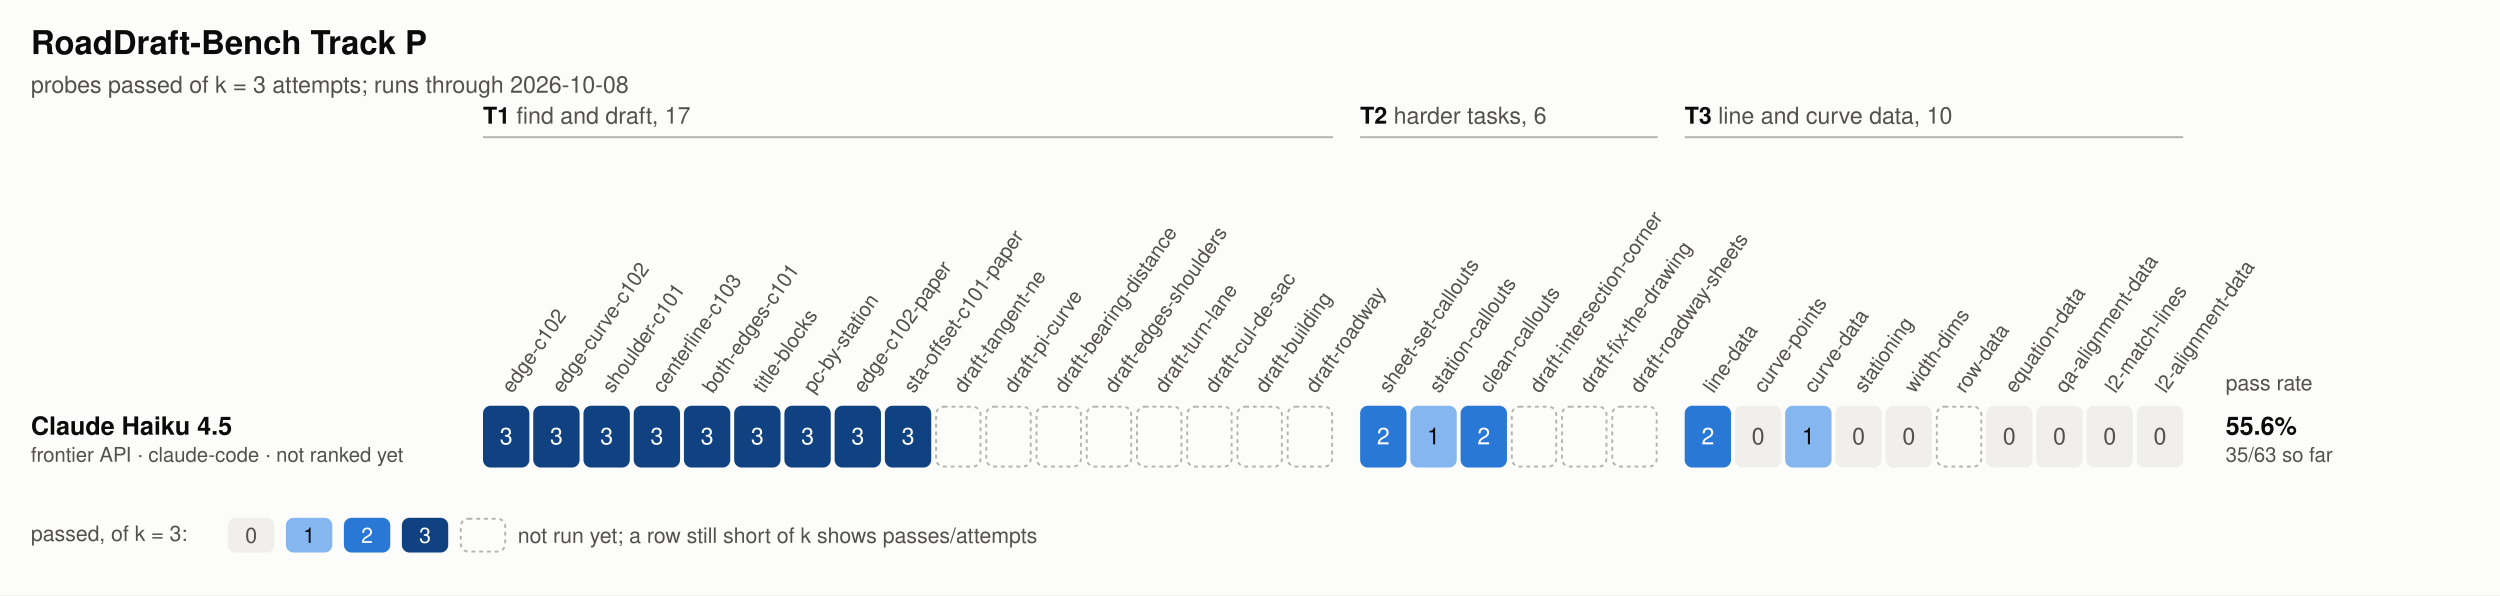
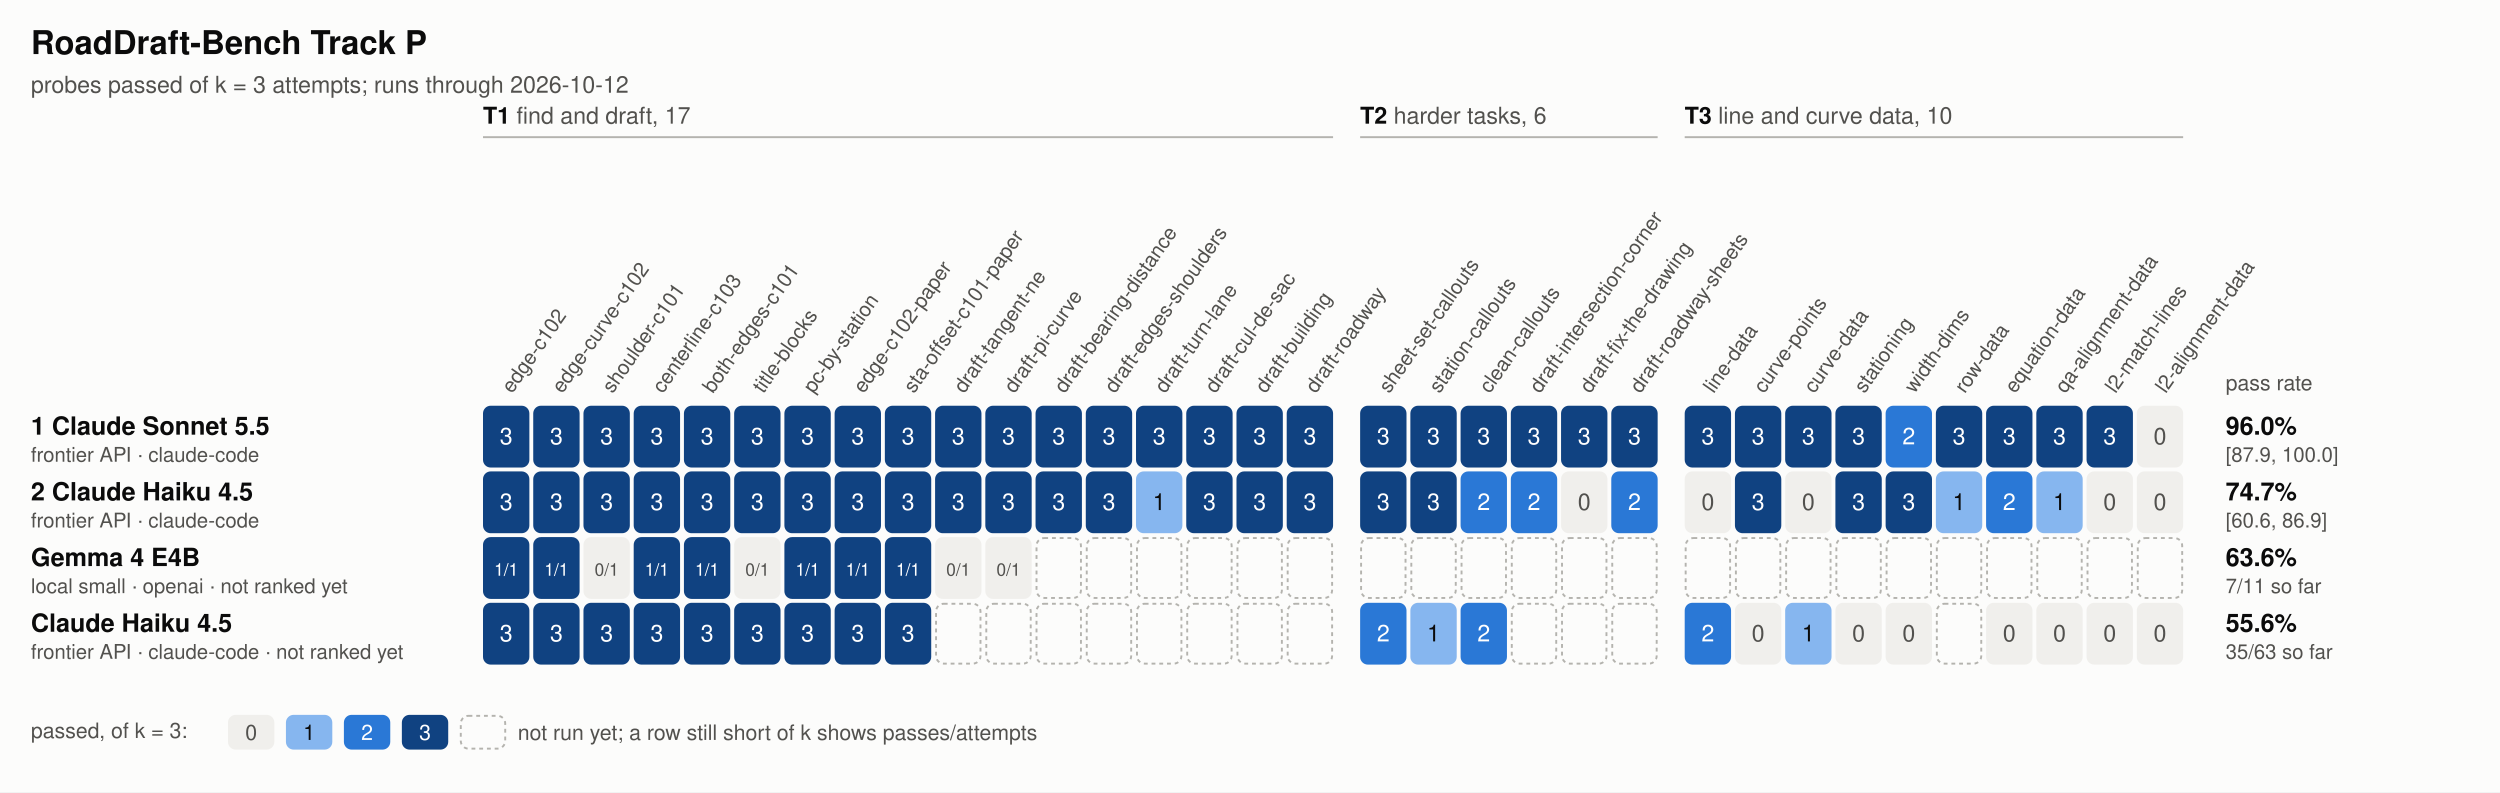
- <svg xmlns="http://www.w3.org/2000/svg" viewBox="0 0 1294 308" width="1294" height="308" role="img" aria-labelledby="title">
+ <svg xmlns="http://www.w3.org/2000/svg" viewBox="0 0 1294 410" width="1294" height="410" role="img" aria-labelledby="title">
  <style>
text { font-family: -apple-system, 'Segoe UI', Helvetica, Arial, sans-serif; }
.bg { fill: #fcfcfb; } .ink { fill: #0b0b0b; } .ink2 { fill: #52514e; } .rule { stroke: #b4b3ae; }
.c0 { fill: #f0efec; } .c1 { fill: #86b6ef; } .c2 { fill: #2a78d6; } .c3 { fill: #104281; }
.t0 { fill: #52514e; } .t1 { fill: #0b0b0b; } .t2 { fill: #ffffff; } .t3 { fill: #ffffff; }
.none { fill: none; stroke: #b4b3ae; stroke-dasharray: 2 2; }
@media (prefers-color-scheme: dark) {
  .bg { fill: #1a1a19; } .ink { fill: #ffffff; } .ink2 { fill: #c3c2b7; } .rule { stroke: #6b6a65; }
  .c0 { fill: #383835; } .c1 { fill: #184f95; } .c2 { fill: #3987e5; } .c3 { fill: #b7d3f6; }
  .t0 { fill: #c3c2b7; } .t1 { fill: #ffffff; } .t2 { fill: #0b0b0b; } .t3 { fill: #0b0b0b; }
  .none { stroke: #6b6a65; }
}
</style>
-   <rect class="bg" width="1294" height="308" />
+   <rect class="bg" width="1294" height="410" />
  <text class="ink" x="16" y="28" font-size="17" font-weight="600">RoadDraft-Bench Track P</text>
-   <text class="ink2" x="16" y="48" font-size="12">probes passed of k = 3 attempts; runs through 2026-10-08</text>
+   <text class="ink2" x="16" y="48" font-size="12">probes passed of k = 3 attempts; runs through 2026-10-12</text>
  <text class="ink" x="250" y="64" font-size="12" font-weight="600">T1 <tspan class="ink2" font-weight="400">find and draft, 17</tspan>
  </text>
  <line class="rule" x1="250" y1="71" x2="690" y2="71" stroke-width="1" />
  <text class="ink2" font-size="10.5" transform="translate(265,204) rotate(-55)">edge-c102</text>
  <text class="ink2" font-size="10.5" transform="translate(291,204) rotate(-55)">edge-curve-c102</text>
  <text class="ink2" font-size="10.5" transform="translate(317,204) rotate(-55)">shoulder-c101</text>
  <text class="ink2" font-size="10.5" transform="translate(343,204) rotate(-55)">centerline-c103</text>
  <text class="ink2" font-size="10.5" transform="translate(369,204) rotate(-55)">both-edges-c101</text>
  <text class="ink2" font-size="10.5" transform="translate(395,204) rotate(-55)">title-blocks</text>
  <text class="ink2" font-size="10.5" transform="translate(421,204) rotate(-55)">pc-by-station</text>
  <text class="ink2" font-size="10.5" transform="translate(447,204) rotate(-55)">edge-c102-paper</text>
  <text class="ink2" font-size="10.5" transform="translate(473,204) rotate(-55)">sta-offset-c101-paper</text>
  <text class="ink2" font-size="10.5" transform="translate(499,204) rotate(-55)">draft-tangent-ne</text>
  <text class="ink2" font-size="10.5" transform="translate(525,204) rotate(-55)">draft-pi-curve</text>
  <text class="ink2" font-size="10.5" transform="translate(551,204) rotate(-55)">draft-bearing-distance</text>
  <text class="ink2" font-size="10.5" transform="translate(577,204) rotate(-55)">draft-edges-shoulders</text>
  <text class="ink2" font-size="10.5" transform="translate(603,204) rotate(-55)">draft-turn-lane</text>
  <text class="ink2" font-size="10.5" transform="translate(629,204) rotate(-55)">draft-cul-de-sac</text>
  <text class="ink2" font-size="10.5" transform="translate(655,204) rotate(-55)">draft-building</text>
  <text class="ink2" font-size="10.5" transform="translate(681,204) rotate(-55)">draft-roadway</text>
  <text class="ink" x="704" y="64" font-size="12" font-weight="600">T2 <tspan class="ink2" font-weight="400">harder tasks, 6</tspan>
  </text>
  <line class="rule" x1="704" y1="71" x2="858" y2="71" stroke-width="1" />
  <text class="ink2" font-size="10.5" transform="translate(719,204) rotate(-55)">sheet-set-callouts</text>
  <text class="ink2" font-size="10.5" transform="translate(745,204) rotate(-55)">station-callouts</text>
  <text class="ink2" font-size="10.5" transform="translate(771,204) rotate(-55)">clean-callouts</text>
  <text class="ink2" font-size="10.5" transform="translate(797,204) rotate(-55)">draft-intersection-corner</text>
  <text class="ink2" font-size="10.5" transform="translate(823,204) rotate(-55)">draft-fix-the-drawing</text>
  <text class="ink2" font-size="10.5" transform="translate(849,204) rotate(-55)">draft-roadway-sheets</text>
  <text class="ink" x="872" y="64" font-size="12" font-weight="600">T3 <tspan class="ink2" font-weight="400">line and curve data, 10</tspan>
  </text>
  <line class="rule" x1="872" y1="71" x2="1130" y2="71" stroke-width="1" />
  <text class="ink2" font-size="10.5" transform="translate(887,204) rotate(-55)">line-data</text>
  <text class="ink2" font-size="10.5" transform="translate(913,204) rotate(-55)">curve-points</text>
  <text class="ink2" font-size="10.5" transform="translate(939,204) rotate(-55)">curve-data</text>
  <text class="ink2" font-size="10.5" transform="translate(965,204) rotate(-55)">stationing</text>
  <text class="ink2" font-size="10.5" transform="translate(991,204) rotate(-55)">width-dims</text>
  <text class="ink2" font-size="10.5" transform="translate(1017,204) rotate(-55)">row-data</text>
  <text class="ink2" font-size="10.5" transform="translate(1043,204) rotate(-55)">equation-data</text>
  <text class="ink2" font-size="10.5" transform="translate(1069,204) rotate(-55)">qa-alignment-data</text>
  <text class="ink2" font-size="10.5" transform="translate(1095,204) rotate(-55)">l2-match-lines</text>
  <text class="ink2" font-size="10.5" transform="translate(1121,204) rotate(-55)">l2-alignment-data</text>
  <text class="ink2" x="1152" y="202" font-size="11">pass rate</text>
-   <text class="ink" x="16" y="225" font-size="13" font-weight="600">Claude Haiku 4.5</text>
-   <text class="ink2" x="16" y="239" font-size="10.5">frontier API · claude-code · not ranked yet</text>
+   <text class="ink" x="16" y="225" font-size="13" font-weight="600">1  Claude Sonnet 5.5</text>
+   <text class="ink2" x="16" y="239" font-size="10.5">frontier API · claude-code</text>
  <g>
    <rect class="c3" x="250" y="210" width="24" height="32" rx="4" />
    <text class="t3" x="262" y="230" font-size="12" text-anchor="middle">3</text>
  </g>
  <g>
    <rect class="c3" x="276" y="210" width="24" height="32" rx="4" />
    <text class="t3" x="288" y="230" font-size="12" text-anchor="middle">3</text>
  </g>
  <g>
    <rect class="c3" x="302" y="210" width="24" height="32" rx="4" />
    <text class="t3" x="314" y="230" font-size="12" text-anchor="middle">3</text>
  </g>
  <g>
    <rect class="c3" x="328" y="210" width="24" height="32" rx="4" />
    <text class="t3" x="340" y="230" font-size="12" text-anchor="middle">3</text>
  </g>
  <g>
    <rect class="c3" x="354" y="210" width="24" height="32" rx="4" />
    <text class="t3" x="366" y="230" font-size="12" text-anchor="middle">3</text>
  </g>
  <g>
    <rect class="c3" x="380" y="210" width="24" height="32" rx="4" />
    <text class="t3" x="392" y="230" font-size="12" text-anchor="middle">3</text>
  </g>
  <g>
    <rect class="c3" x="406" y="210" width="24" height="32" rx="4" />
    <text class="t3" x="418" y="230" font-size="12" text-anchor="middle">3</text>
  </g>
  <g>
    <rect class="c3" x="432" y="210" width="24" height="32" rx="4" />
    <text class="t3" x="444" y="230" font-size="12" text-anchor="middle">3</text>
  </g>
  <g>
    <rect class="c3" x="458" y="210" width="24" height="32" rx="4" />
    <text class="t3" x="470" y="230" font-size="12" text-anchor="middle">3</text>
  </g>
  <g>
-     <rect class="none" x="484.5" y="210.5" width="23" height="31" rx="4" />
-   </g>
-   <g>
-     <rect class="none" x="510.5" y="210.5" width="23" height="31" rx="4" />
-   </g>
-   <g>
-     <rect class="none" x="536.5" y="210.5" width="23" height="31" rx="4" />
-   </g>
-   <g>
-     <rect class="none" x="562.5" y="210.5" width="23" height="31" rx="4" />
-   </g>
-   <g>
-     <rect class="none" x="588.5" y="210.5" width="23" height="31" rx="4" />
-   </g>
-   <g>
-     <rect class="none" x="614.5" y="210.5" width="23" height="31" rx="4" />
-   </g>
-   <g>
-     <rect class="none" x="640.5" y="210.5" width="23" height="31" rx="4" />
-   </g>
-   <g>
-     <rect class="none" x="666.5" y="210.5" width="23" height="31" rx="4" />
-   </g>
-   <g>
-     <rect class="c2" x="704" y="210" width="24" height="32" rx="4" />
-     <text class="t2" x="716" y="230" font-size="12" text-anchor="middle">2</text>
-   </g>
-   <g>
-     <rect class="c1" x="730" y="210" width="24" height="32" rx="4" />
-     <text class="t1" x="742" y="230" font-size="12" text-anchor="middle">1</text>
-   </g>
-   <g>
-     <rect class="c2" x="756" y="210" width="24" height="32" rx="4" />
-     <text class="t2" x="768" y="230" font-size="12" text-anchor="middle">2</text>
-   </g>
-   <g>
-     <rect class="none" x="782.5" y="210.5" width="23" height="31" rx="4" />
-   </g>
-   <g>
-     <rect class="none" x="808.5" y="210.5" width="23" height="31" rx="4" />
-   </g>
-   <g>
-     <rect class="none" x="834.5" y="210.5" width="23" height="31" rx="4" />
-   </g>
-   <g>
-     <rect class="c2" x="872" y="210" width="24" height="32" rx="4" />
-     <text class="t2" x="884" y="230" font-size="12" text-anchor="middle">2</text>
-   </g>
-   <g>
-     <rect class="c0" x="898" y="210" width="24" height="32" rx="4" />
-     <text class="t0" x="910" y="230" font-size="12" text-anchor="middle">0</text>
-   </g>
-   <g>
-     <rect class="c1" x="924" y="210" width="24" height="32" rx="4" />
-     <text class="t1" x="936" y="230" font-size="12" text-anchor="middle">1</text>
-   </g>
-   <g>
-     <rect class="c0" x="950" y="210" width="24" height="32" rx="4" />
-     <text class="t0" x="962" y="230" font-size="12" text-anchor="middle">0</text>
-   </g>
-   <g>
-     <rect class="c0" x="976" y="210" width="24" height="32" rx="4" />
-     <text class="t0" x="988" y="230" font-size="12" text-anchor="middle">0</text>
-   </g>
-   <g>
-     <rect class="none" x="1002.5" y="210.5" width="23" height="31" rx="4" />
-   </g>
-   <g>
-     <rect class="c0" x="1028" y="210" width="24" height="32" rx="4" />
-     <text class="t0" x="1040" y="230" font-size="12" text-anchor="middle">0</text>
-   </g>
-   <g>
-     <rect class="c0" x="1054" y="210" width="24" height="32" rx="4" />
-     <text class="t0" x="1066" y="230" font-size="12" text-anchor="middle">0</text>
-   </g>
-   <g>
-     <rect class="c0" x="1080" y="210" width="24" height="32" rx="4" />
-     <text class="t0" x="1092" y="230" font-size="12" text-anchor="middle">0</text>
+     <rect class="c3" x="484" y="210" width="24" height="32" rx="4" />
+     <text class="t3" x="496" y="230" font-size="12" text-anchor="middle">3</text>
+   </g>
+   <g>
+     <rect class="c3" x="510" y="210" width="24" height="32" rx="4" />
+     <text class="t3" x="522" y="230" font-size="12" text-anchor="middle">3</text>
+   </g>
+   <g>
+     <rect class="c3" x="536" y="210" width="24" height="32" rx="4" />
+     <text class="t3" x="548" y="230" font-size="12" text-anchor="middle">3</text>
+   </g>
+   <g>
+     <rect class="c3" x="562" y="210" width="24" height="32" rx="4" />
+     <text class="t3" x="574" y="230" font-size="12" text-anchor="middle">3</text>
+   </g>
+   <g>
+     <rect class="c3" x="588" y="210" width="24" height="32" rx="4" />
+     <text class="t3" x="600" y="230" font-size="12" text-anchor="middle">3</text>
+   </g>
+   <g>
+     <rect class="c3" x="614" y="210" width="24" height="32" rx="4" />
+     <text class="t3" x="626" y="230" font-size="12" text-anchor="middle">3</text>
+   </g>
+   <g>
+     <rect class="c3" x="640" y="210" width="24" height="32" rx="4" />
+     <text class="t3" x="652" y="230" font-size="12" text-anchor="middle">3</text>
+   </g>
+   <g>
+     <rect class="c3" x="666" y="210" width="24" height="32" rx="4" />
+     <text class="t3" x="678" y="230" font-size="12" text-anchor="middle">3</text>
+   </g>
+   <g>
+     <rect class="c3" x="704" y="210" width="24" height="32" rx="4" />
+     <text class="t3" x="716" y="230" font-size="12" text-anchor="middle">3</text>
+   </g>
+   <g>
+     <rect class="c3" x="730" y="210" width="24" height="32" rx="4" />
+     <text class="t3" x="742" y="230" font-size="12" text-anchor="middle">3</text>
+   </g>
+   <g>
+     <rect class="c3" x="756" y="210" width="24" height="32" rx="4" />
+     <text class="t3" x="768" y="230" font-size="12" text-anchor="middle">3</text>
+   </g>
+   <g>
+     <rect class="c3" x="782" y="210" width="24" height="32" rx="4" />
+     <text class="t3" x="794" y="230" font-size="12" text-anchor="middle">3</text>
+   </g>
+   <g>
+     <rect class="c3" x="808" y="210" width="24" height="32" rx="4" />
+     <text class="t3" x="820" y="230" font-size="12" text-anchor="middle">3</text>
+   </g>
+   <g>
+     <rect class="c3" x="834" y="210" width="24" height="32" rx="4" />
+     <text class="t3" x="846" y="230" font-size="12" text-anchor="middle">3</text>
+   </g>
+   <g>
+     <rect class="c3" x="872" y="210" width="24" height="32" rx="4" />
+     <text class="t3" x="884" y="230" font-size="12" text-anchor="middle">3</text>
+   </g>
+   <g>
+     <rect class="c3" x="898" y="210" width="24" height="32" rx="4" />
+     <text class="t3" x="910" y="230" font-size="12" text-anchor="middle">3</text>
+   </g>
+   <g>
+     <rect class="c3" x="924" y="210" width="24" height="32" rx="4" />
+     <text class="t3" x="936" y="230" font-size="12" text-anchor="middle">3</text>
+   </g>
+   <g>
+     <rect class="c3" x="950" y="210" width="24" height="32" rx="4" />
+     <text class="t3" x="962" y="230" font-size="12" text-anchor="middle">3</text>
+   </g>
+   <g>
+     <rect class="c2" x="976" y="210" width="24" height="32" rx="4" />
+     <text class="t2" x="988" y="230" font-size="12" text-anchor="middle">2</text>
+   </g>
+   <g>
+     <rect class="c3" x="1002" y="210" width="24" height="32" rx="4" />
+     <text class="t3" x="1014" y="230" font-size="12" text-anchor="middle">3</text>
+   </g>
+   <g>
+     <rect class="c3" x="1028" y="210" width="24" height="32" rx="4" />
+     <text class="t3" x="1040" y="230" font-size="12" text-anchor="middle">3</text>
+   </g>
+   <g>
+     <rect class="c3" x="1054" y="210" width="24" height="32" rx="4" />
+     <text class="t3" x="1066" y="230" font-size="12" text-anchor="middle">3</text>
+   </g>
+   <g>
+     <rect class="c3" x="1080" y="210" width="24" height="32" rx="4" />
+     <text class="t3" x="1092" y="230" font-size="12" text-anchor="middle">3</text>
  </g>
  <g>
    <rect class="c0" x="1106" y="210" width="24" height="32" rx="4" />
    <text class="t0" x="1118" y="230" font-size="12" text-anchor="middle">0</text>
  </g>
-   <text class="ink" x="1152" y="225" font-size="13" font-weight="600">55.6%</text>
-   <text class="ink2" x="1152" y="239" font-size="10.5">35/63 so far</text>
-   <text class="ink2" x="16" y="280" font-size="11">passed, of k = 3:</text>
-   <rect class="c0" x="118" y="268" width="24" height="18" rx="4" />
-   <text class="t0" x="130" y="281" font-size="11" text-anchor="middle">0</text>
-   <rect class="c1" x="148" y="268" width="24" height="18" rx="4" />
-   <text class="t1" x="160" y="281" font-size="11" text-anchor="middle">1</text>
-   <rect class="c2" x="178" y="268" width="24" height="18" rx="4" />
-   <text class="t2" x="190" y="281" font-size="11" text-anchor="middle">2</text>
-   <rect class="c3" x="208" y="268" width="24" height="18" rx="4" />
-   <text class="t3" x="220" y="281" font-size="11" text-anchor="middle">3</text>
-   <rect class="none" x="238.5" y="268.5" width="23" height="17" rx="4" />
-   <text class="ink2" x="268" y="281" font-size="11">not run yet; a row still short of k shows passes/attempts</text>
+   <text class="ink" x="1152" y="225" font-size="13" font-weight="600">96.0%</text>
+   <text class="ink2" x="1152" y="239" font-size="10.5">[87.9, 100.0]</text>
+   <text class="ink" x="16" y="259" font-size="13" font-weight="600">2  Claude Haiku 4.5</text>
+   <text class="ink2" x="16" y="273" font-size="10.5">frontier API · claude-code</text>
+   <g>
+     <rect class="c3" x="250" y="244" width="24" height="32" rx="4" />
+     <text class="t3" x="262" y="264" font-size="12" text-anchor="middle">3</text>
+   </g>
+   <g>
+     <rect class="c3" x="276" y="244" width="24" height="32" rx="4" />
+     <text class="t3" x="288" y="264" font-size="12" text-anchor="middle">3</text>
+   </g>
+   <g>
+     <rect class="c3" x="302" y="244" width="24" height="32" rx="4" />
+     <text class="t3" x="314" y="264" font-size="12" text-anchor="middle">3</text>
+   </g>
+   <g>
+     <rect class="c3" x="328" y="244" width="24" height="32" rx="4" />
+     <text class="t3" x="340" y="264" font-size="12" text-anchor="middle">3</text>
+   </g>
+   <g>
+     <rect class="c3" x="354" y="244" width="24" height="32" rx="4" />
+     <text class="t3" x="366" y="264" font-size="12" text-anchor="middle">3</text>
+   </g>
+   <g>
+     <rect class="c3" x="380" y="244" width="24" height="32" rx="4" />
+     <text class="t3" x="392" y="264" font-size="12" text-anchor="middle">3</text>
+   </g>
+   <g>
+     <rect class="c3" x="406" y="244" width="24" height="32" rx="4" />
+     <text class="t3" x="418" y="264" font-size="12" text-anchor="middle">3</text>
+   </g>
+   <g>
+     <rect class="c3" x="432" y="244" width="24" height="32" rx="4" />
+     <text class="t3" x="444" y="264" font-size="12" text-anchor="middle">3</text>
+   </g>
+   <g>
+     <rect class="c3" x="458" y="244" width="24" height="32" rx="4" />
+     <text class="t3" x="470" y="264" font-size="12" text-anchor="middle">3</text>
+   </g>
+   <g>
+     <rect class="c3" x="484" y="244" width="24" height="32" rx="4" />
+     <text class="t3" x="496" y="264" font-size="12" text-anchor="middle">3</text>
+   </g>
+   <g>
+     <rect class="c3" x="510" y="244" width="24" height="32" rx="4" />
+     <text class="t3" x="522" y="264" font-size="12" text-anchor="middle">3</text>
+   </g>
+   <g>
+     <rect class="c3" x="536" y="244" width="24" height="32" rx="4" />
+     <text class="t3" x="548" y="264" font-size="12" text-anchor="middle">3</text>
+   </g>
+   <g>
+     <rect class="c3" x="562" y="244" width="24" height="32" rx="4" />
+     <text class="t3" x="574" y="264" font-size="12" text-anchor="middle">3</text>
+   </g>
+   <g>
+     <rect class="c1" x="588" y="244" width="24" height="32" rx="4" />
+     <text class="t1" x="600" y="264" font-size="12" text-anchor="middle">1</text>
+   </g>
+   <g>
+     <rect class="c3" x="614" y="244" width="24" height="32" rx="4" />
+     <text class="t3" x="626" y="264" font-size="12" text-anchor="middle">3</text>
+   </g>
+   <g>
+     <rect class="c3" x="640" y="244" width="24" height="32" rx="4" />
+     <text class="t3" x="652" y="264" font-size="12" text-anchor="middle">3</text>
+   </g>
+   <g>
+     <rect class="c3" x="666" y="244" width="24" height="32" rx="4" />
+     <text class="t3" x="678" y="264" font-size="12" text-anchor="middle">3</text>
+   </g>
+   <g>
+     <rect class="c3" x="704" y="244" width="24" height="32" rx="4" />
+     <text class="t3" x="716" y="264" font-size="12" text-anchor="middle">3</text>
+   </g>
+   <g>
+     <rect class="c3" x="730" y="244" width="24" height="32" rx="4" />
+     <text class="t3" x="742" y="264" font-size="12" text-anchor="middle">3</text>
+   </g>
+   <g>
+     <rect class="c2" x="756" y="244" width="24" height="32" rx="4" />
+     <text class="t2" x="768" y="264" font-size="12" text-anchor="middle">2</text>
+   </g>
+   <g>
+     <rect class="c2" x="782" y="244" width="24" height="32" rx="4" />
+     <text class="t2" x="794" y="264" font-size="12" text-anchor="middle">2</text>
+   </g>
+   <g>
+     <rect class="c0" x="808" y="244" width="24" height="32" rx="4" />
+     <text class="t0" x="820" y="264" font-size="12" text-anchor="middle">0</text>
+   </g>
+   <g>
+     <rect class="c2" x="834" y="244" width="24" height="32" rx="4" />
+     <text class="t2" x="846" y="264" font-size="12" text-anchor="middle">2</text>
+   </g>
+   <g>
+     <rect class="c0" x="872" y="244" width="24" height="32" rx="4" />
+     <text class="t0" x="884" y="264" font-size="12" text-anchor="middle">0</text>
+   </g>
+   <g>
+     <rect class="c3" x="898" y="244" width="24" height="32" rx="4" />
+     <text class="t3" x="910" y="264" font-size="12" text-anchor="middle">3</text>
+   </g>
+   <g>
+     <rect class="c0" x="924" y="244" width="24" height="32" rx="4" />
+     <text class="t0" x="936" y="264" font-size="12" text-anchor="middle">0</text>
+   </g>
+   <g>
+     <rect class="c3" x="950" y="244" width="24" height="32" rx="4" />
+     <text class="t3" x="962" y="264" font-size="12" text-anchor="middle">3</text>
+   </g>
+   <g>
+     <rect class="c3" x="976" y="244" width="24" height="32" rx="4" />
+     <text class="t3" x="988" y="264" font-size="12" text-anchor="middle">3</text>
+   </g>
+   <g>
+     <rect class="c1" x="1002" y="244" width="24" height="32" rx="4" />
+     <text class="t1" x="1014" y="264" font-size="12" text-anchor="middle">1</text>
+   </g>
+   <g>
+     <rect class="c2" x="1028" y="244" width="24" height="32" rx="4" />
+     <text class="t2" x="1040" y="264" font-size="12" text-anchor="middle">2</text>
+   </g>
+   <g>
+     <rect class="c1" x="1054" y="244" width="24" height="32" rx="4" />
+     <text class="t1" x="1066" y="264" font-size="12" text-anchor="middle">1</text>
+   </g>
+   <g>
+     <rect class="c0" x="1080" y="244" width="24" height="32" rx="4" />
+     <text class="t0" x="1092" y="264" font-size="12" text-anchor="middle">0</text>
+   </g>
+   <g>
+     <rect class="c0" x="1106" y="244" width="24" height="32" rx="4" />
+     <text class="t0" x="1118" y="264" font-size="12" text-anchor="middle">0</text>
+   </g>
+   <text class="ink" x="1152" y="259" font-size="13" font-weight="600">74.7%</text>
+   <text class="ink2" x="1152" y="273" font-size="10.5">[60.6, 86.9]</text>
+   <text class="ink" x="16" y="293" font-size="13" font-weight="600">Gemma 4 E4B</text>
+   <text class="ink2" x="16" y="307" font-size="10.5">local small · openai · not ranked yet</text>
+   <g>
+     <rect class="c3" x="250" y="278" width="24" height="32" rx="4" />
+     <text class="t3" x="262" y="298" font-size="9" text-anchor="middle">1/1</text>
+   </g>
+   <g>
+     <rect class="c3" x="276" y="278" width="24" height="32" rx="4" />
+     <text class="t3" x="288" y="298" font-size="9" text-anchor="middle">1/1</text>
+   </g>
+   <g>
+     <rect class="c0" x="302" y="278" width="24" height="32" rx="4" />
+     <text class="t0" x="314" y="298" font-size="9" text-anchor="middle">0/1</text>
+   </g>
+   <g>
+     <rect class="c3" x="328" y="278" width="24" height="32" rx="4" />
+     <text class="t3" x="340" y="298" font-size="9" text-anchor="middle">1/1</text>
+   </g>
+   <g>
+     <rect class="c3" x="354" y="278" width="24" height="32" rx="4" />
+     <text class="t3" x="366" y="298" font-size="9" text-anchor="middle">1/1</text>
+   </g>
+   <g>
+     <rect class="c0" x="380" y="278" width="24" height="32" rx="4" />
+     <text class="t0" x="392" y="298" font-size="9" text-anchor="middle">0/1</text>
+   </g>
+   <g>
+     <rect class="c3" x="406" y="278" width="24" height="32" rx="4" />
+     <text class="t3" x="418" y="298" font-size="9" text-anchor="middle">1/1</text>
+   </g>
+   <g>
+     <rect class="c3" x="432" y="278" width="24" height="32" rx="4" />
+     <text class="t3" x="444" y="298" font-size="9" text-anchor="middle">1/1</text>
+   </g>
+   <g>
+     <rect class="c3" x="458" y="278" width="24" height="32" rx="4" />
+     <text class="t3" x="470" y="298" font-size="9" text-anchor="middle">1/1</text>
+   </g>
+   <g>
+     <rect class="c0" x="484" y="278" width="24" height="32" rx="4" />
+     <text class="t0" x="496" y="298" font-size="9" text-anchor="middle">0/1</text>
+   </g>
+   <g>
+     <rect class="c0" x="510" y="278" width="24" height="32" rx="4" />
+     <text class="t0" x="522" y="298" font-size="9" text-anchor="middle">0/1</text>
+   </g>
+   <g>
+     <rect class="none" x="536.5" y="278.5" width="23" height="31" rx="4" />
+   </g>
+   <g>
+     <rect class="none" x="562.5" y="278.5" width="23" height="31" rx="4" />
+   </g>
+   <g>
+     <rect class="none" x="588.5" y="278.5" width="23" height="31" rx="4" />
+   </g>
+   <g>
+     <rect class="none" x="614.5" y="278.5" width="23" height="31" rx="4" />
+   </g>
+   <g>
+     <rect class="none" x="640.5" y="278.5" width="23" height="31" rx="4" />
+   </g>
+   <g>
+     <rect class="none" x="666.5" y="278.5" width="23" height="31" rx="4" />
+   </g>
+   <g>
+     <rect class="none" x="704.5" y="278.5" width="23" height="31" rx="4" />
+   </g>
+   <g>
+     <rect class="none" x="730.5" y="278.5" width="23" height="31" rx="4" />
+   </g>
+   <g>
+     <rect class="none" x="756.5" y="278.5" width="23" height="31" rx="4" />
+   </g>
+   <g>
+     <rect class="none" x="782.5" y="278.5" width="23" height="31" rx="4" />
+   </g>
+   <g>
+     <rect class="none" x="808.5" y="278.5" width="23" height="31" rx="4" />
+   </g>
+   <g>
+     <rect class="none" x="834.5" y="278.5" width="23" height="31" rx="4" />
+   </g>
+   <g>
+     <rect class="none" x="872.5" y="278.5" width="23" height="31" rx="4" />
+   </g>
+   <g>
+     <rect class="none" x="898.5" y="278.5" width="23" height="31" rx="4" />
+   </g>
+   <g>
+     <rect class="none" x="924.5" y="278.5" width="23" height="31" rx="4" />
+   </g>
+   <g>
+     <rect class="none" x="950.5" y="278.5" width="23" height="31" rx="4" />
+   </g>
+   <g>
+     <rect class="none" x="976.5" y="278.5" width="23" height="31" rx="4" />
+   </g>
+   <g>
+     <rect class="none" x="1002.5" y="278.5" width="23" height="31" rx="4" />
+   </g>
+   <g>
+     <rect class="none" x="1028.5" y="278.5" width="23" height="31" rx="4" />
+   </g>
+   <g>
+     <rect class="none" x="1054.5" y="278.5" width="23" height="31" rx="4" />
+   </g>
+   <g>
+     <rect class="none" x="1080.5" y="278.5" width="23" height="31" rx="4" />
+   </g>
+   <g>
+     <rect class="none" x="1106.5" y="278.5" width="23" height="31" rx="4" />
+   </g>
+   <text class="ink" x="1152" y="293" font-size="13" font-weight="600">63.6%</text>
+   <text class="ink2" x="1152" y="307" font-size="10.5">7/11 so far</text>
+   <text class="ink" x="16" y="327" font-size="13" font-weight="600">Claude Haiku 4.5</text>
+   <text class="ink2" x="16" y="341" font-size="10.5">frontier API · claude-code · not ranked yet</text>
+   <g>
+     <rect class="c3" x="250" y="312" width="24" height="32" rx="4" />
+     <text class="t3" x="262" y="332" font-size="12" text-anchor="middle">3</text>
+   </g>
+   <g>
+     <rect class="c3" x="276" y="312" width="24" height="32" rx="4" />
+     <text class="t3" x="288" y="332" font-size="12" text-anchor="middle">3</text>
+   </g>
+   <g>
+     <rect class="c3" x="302" y="312" width="24" height="32" rx="4" />
+     <text class="t3" x="314" y="332" font-size="12" text-anchor="middle">3</text>
+   </g>
+   <g>
+     <rect class="c3" x="328" y="312" width="24" height="32" rx="4" />
+     <text class="t3" x="340" y="332" font-size="12" text-anchor="middle">3</text>
+   </g>
+   <g>
+     <rect class="c3" x="354" y="312" width="24" height="32" rx="4" />
+     <text class="t3" x="366" y="332" font-size="12" text-anchor="middle">3</text>
+   </g>
+   <g>
+     <rect class="c3" x="380" y="312" width="24" height="32" rx="4" />
+     <text class="t3" x="392" y="332" font-size="12" text-anchor="middle">3</text>
+   </g>
+   <g>
+     <rect class="c3" x="406" y="312" width="24" height="32" rx="4" />
+     <text class="t3" x="418" y="332" font-size="12" text-anchor="middle">3</text>
+   </g>
+   <g>
+     <rect class="c3" x="432" y="312" width="24" height="32" rx="4" />
+     <text class="t3" x="444" y="332" font-size="12" text-anchor="middle">3</text>
+   </g>
+   <g>
+     <rect class="c3" x="458" y="312" width="24" height="32" rx="4" />
+     <text class="t3" x="470" y="332" font-size="12" text-anchor="middle">3</text>
+   </g>
+   <g>
+     <rect class="none" x="484.5" y="312.5" width="23" height="31" rx="4" />
+   </g>
+   <g>
+     <rect class="none" x="510.5" y="312.5" width="23" height="31" rx="4" />
+   </g>
+   <g>
+     <rect class="none" x="536.5" y="312.5" width="23" height="31" rx="4" />
+   </g>
+   <g>
+     <rect class="none" x="562.5" y="312.5" width="23" height="31" rx="4" />
+   </g>
+   <g>
+     <rect class="none" x="588.5" y="312.5" width="23" height="31" rx="4" />
+   </g>
+   <g>
+     <rect class="none" x="614.5" y="312.5" width="23" height="31" rx="4" />
+   </g>
+   <g>
+     <rect class="none" x="640.5" y="312.5" width="23" height="31" rx="4" />
+   </g>
+   <g>
+     <rect class="none" x="666.5" y="312.5" width="23" height="31" rx="4" />
+   </g>
+   <g>
+     <rect class="c2" x="704" y="312" width="24" height="32" rx="4" />
+     <text class="t2" x="716" y="332" font-size="12" text-anchor="middle">2</text>
+   </g>
+   <g>
+     <rect class="c1" x="730" y="312" width="24" height="32" rx="4" />
+     <text class="t1" x="742" y="332" font-size="12" text-anchor="middle">1</text>
+   </g>
+   <g>
+     <rect class="c2" x="756" y="312" width="24" height="32" rx="4" />
+     <text class="t2" x="768" y="332" font-size="12" text-anchor="middle">2</text>
+   </g>
+   <g>
+     <rect class="none" x="782.5" y="312.5" width="23" height="31" rx="4" />
+   </g>
+   <g>
+     <rect class="none" x="808.5" y="312.5" width="23" height="31" rx="4" />
+   </g>
+   <g>
+     <rect class="none" x="834.5" y="312.5" width="23" height="31" rx="4" />
+   </g>
+   <g>
+     <rect class="c2" x="872" y="312" width="24" height="32" rx="4" />
+     <text class="t2" x="884" y="332" font-size="12" text-anchor="middle">2</text>
+   </g>
+   <g>
+     <rect class="c0" x="898" y="312" width="24" height="32" rx="4" />
+     <text class="t0" x="910" y="332" font-size="12" text-anchor="middle">0</text>
+   </g>
+   <g>
+     <rect class="c1" x="924" y="312" width="24" height="32" rx="4" />
+     <text class="t1" x="936" y="332" font-size="12" text-anchor="middle">1</text>
+   </g>
+   <g>
+     <rect class="c0" x="950" y="312" width="24" height="32" rx="4" />
+     <text class="t0" x="962" y="332" font-size="12" text-anchor="middle">0</text>
+   </g>
+   <g>
+     <rect class="c0" x="976" y="312" width="24" height="32" rx="4" />
+     <text class="t0" x="988" y="332" font-size="12" text-anchor="middle">0</text>
+   </g>
+   <g>
+     <rect class="none" x="1002.5" y="312.5" width="23" height="31" rx="4" />
+   </g>
+   <g>
+     <rect class="c0" x="1028" y="312" width="24" height="32" rx="4" />
+     <text class="t0" x="1040" y="332" font-size="12" text-anchor="middle">0</text>
+   </g>
+   <g>
+     <rect class="c0" x="1054" y="312" width="24" height="32" rx="4" />
+     <text class="t0" x="1066" y="332" font-size="12" text-anchor="middle">0</text>
+   </g>
+   <g>
+     <rect class="c0" x="1080" y="312" width="24" height="32" rx="4" />
+     <text class="t0" x="1092" y="332" font-size="12" text-anchor="middle">0</text>
+   </g>
+   <g>
+     <rect class="c0" x="1106" y="312" width="24" height="32" rx="4" />
+     <text class="t0" x="1118" y="332" font-size="12" text-anchor="middle">0</text>
+   </g>
+   <text class="ink" x="1152" y="327" font-size="13" font-weight="600">55.6%</text>
+   <text class="ink2" x="1152" y="341" font-size="10.5">35/63 so far</text>
+   <text class="ink2" x="16" y="382" font-size="11">passed, of k = 3:</text>
+   <rect class="c0" x="118" y="370" width="24" height="18" rx="4" />
+   <text class="t0" x="130" y="383" font-size="11" text-anchor="middle">0</text>
+   <rect class="c1" x="148" y="370" width="24" height="18" rx="4" />
+   <text class="t1" x="160" y="383" font-size="11" text-anchor="middle">1</text>
+   <rect class="c2" x="178" y="370" width="24" height="18" rx="4" />
+   <text class="t2" x="190" y="383" font-size="11" text-anchor="middle">2</text>
+   <rect class="c3" x="208" y="370" width="24" height="18" rx="4" />
+   <text class="t3" x="220" y="383" font-size="11" text-anchor="middle">3</text>
+   <rect class="none" x="238.5" y="370.5" width="23" height="17" rx="4" />
+   <text class="ink2" x="268" y="383" font-size="11">not run yet; a row still short of k shows passes/attempts</text>
</svg>
